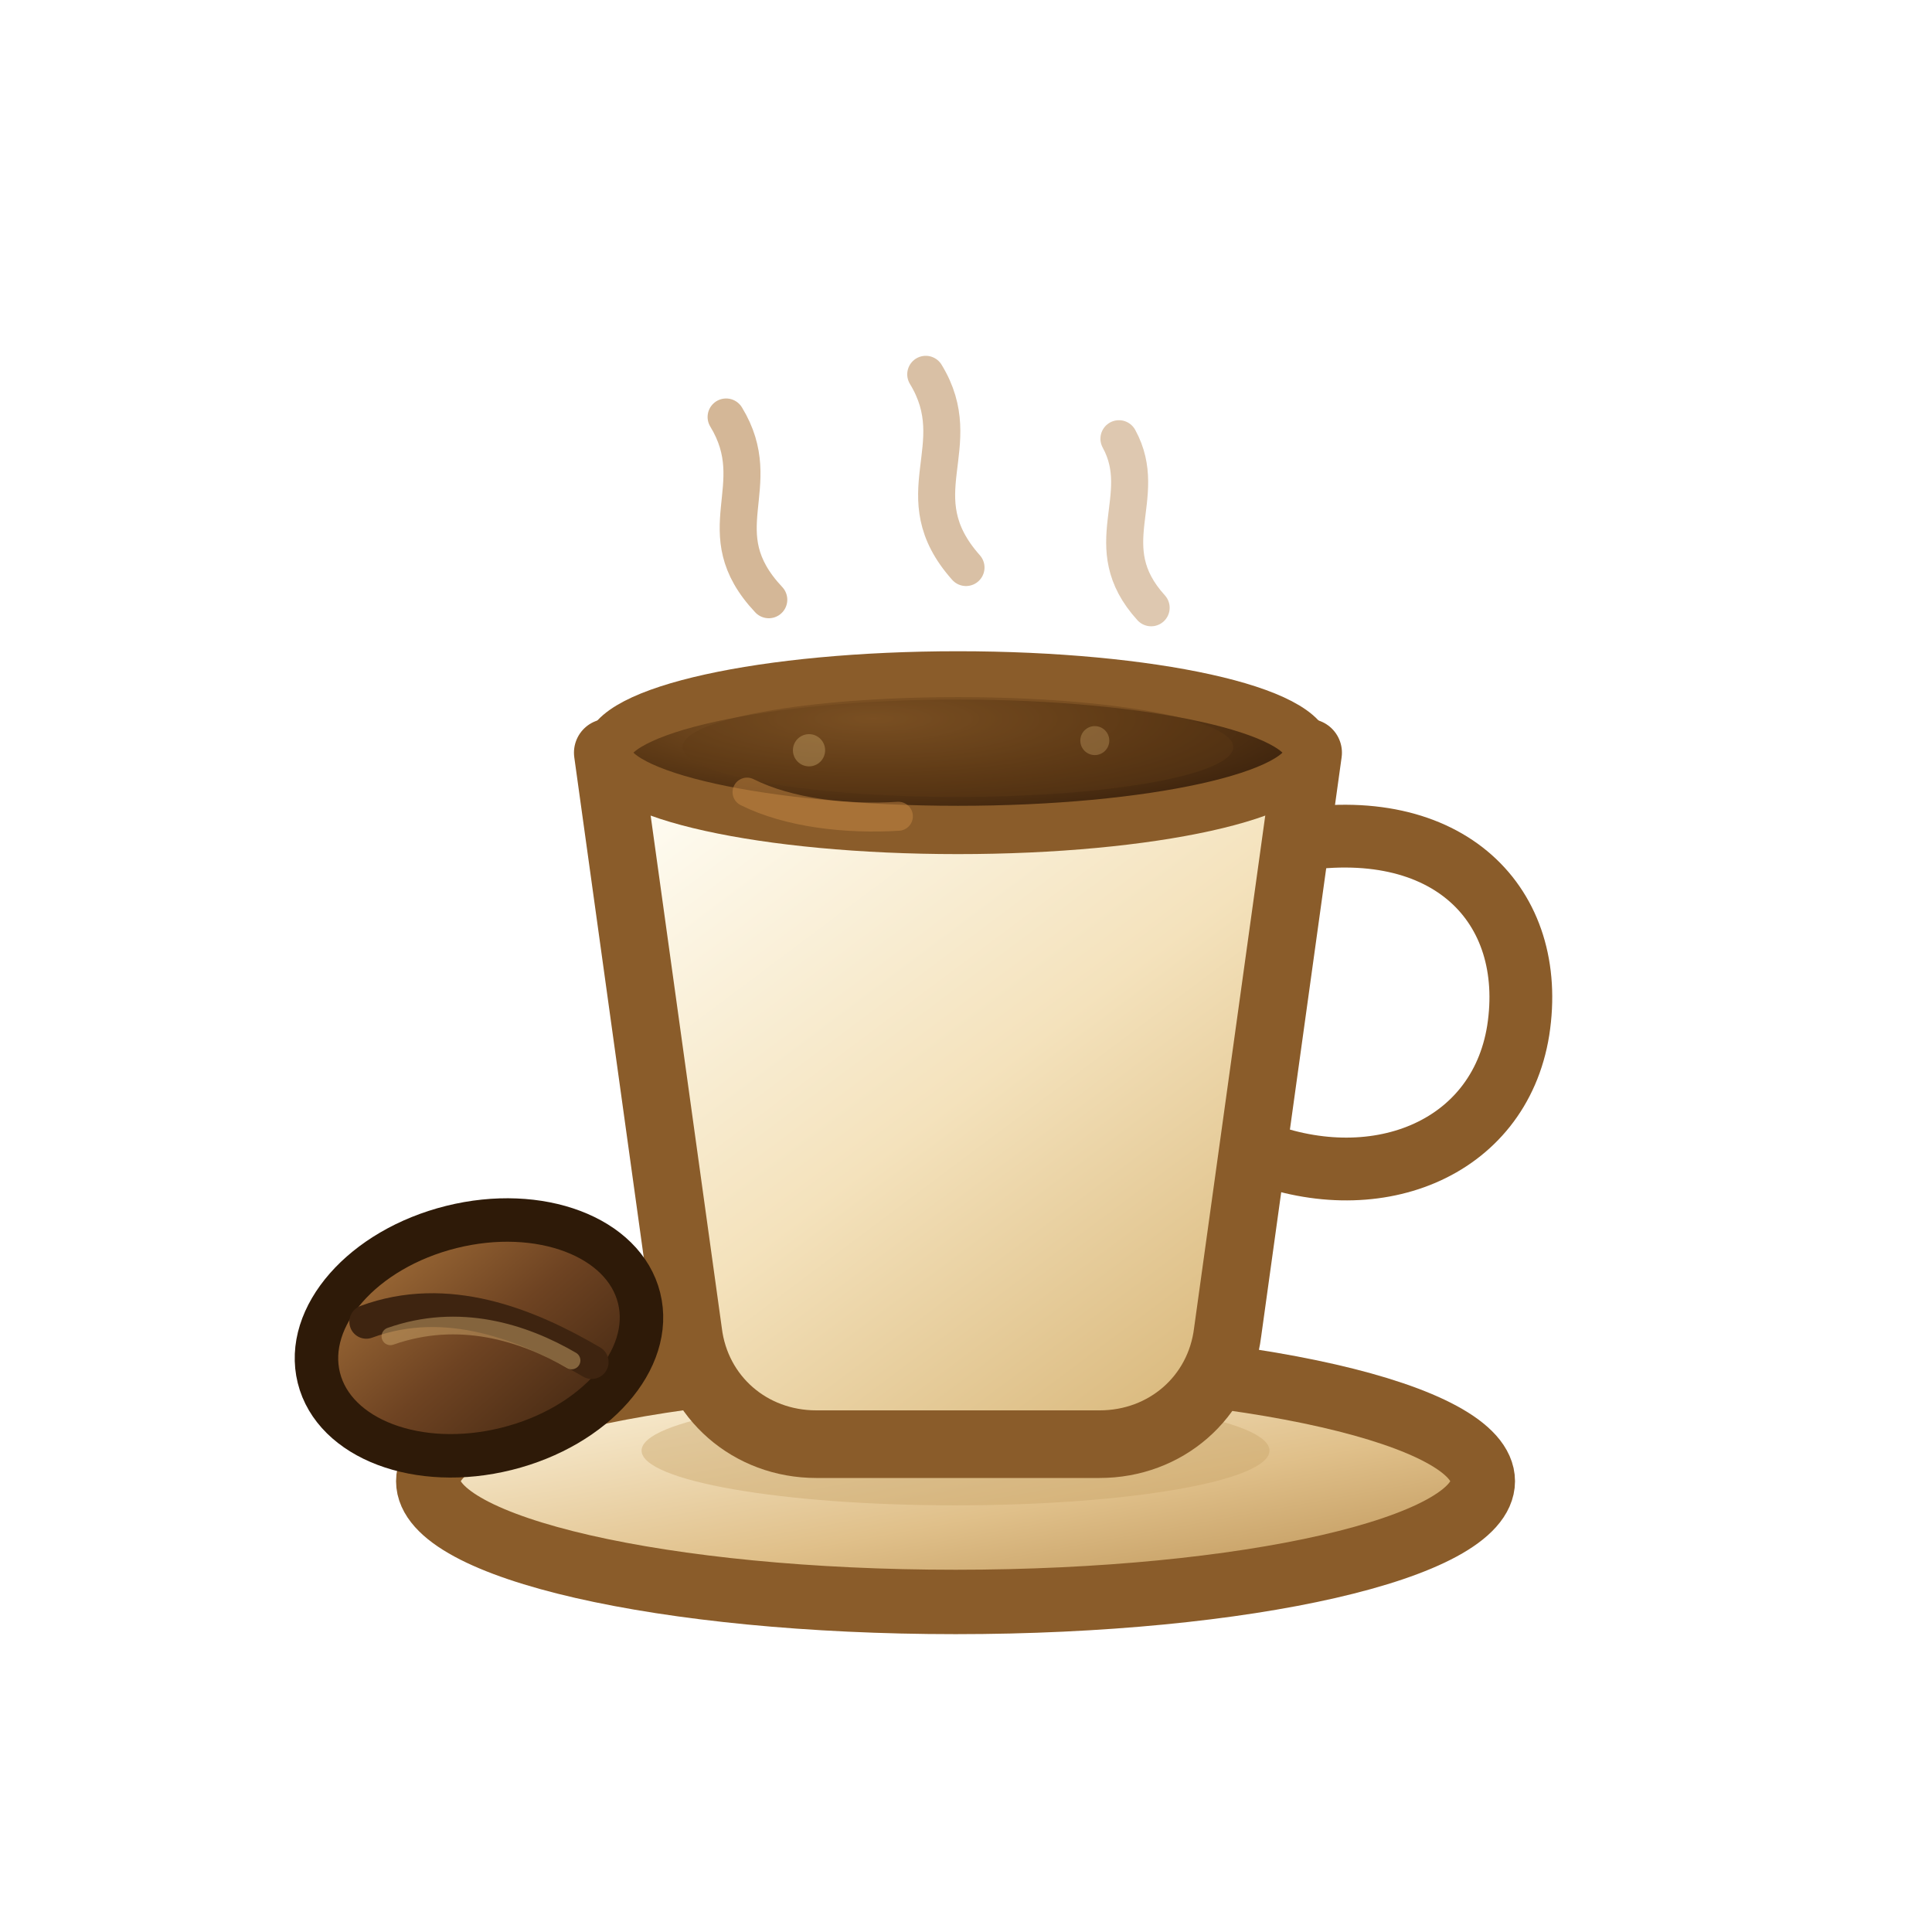
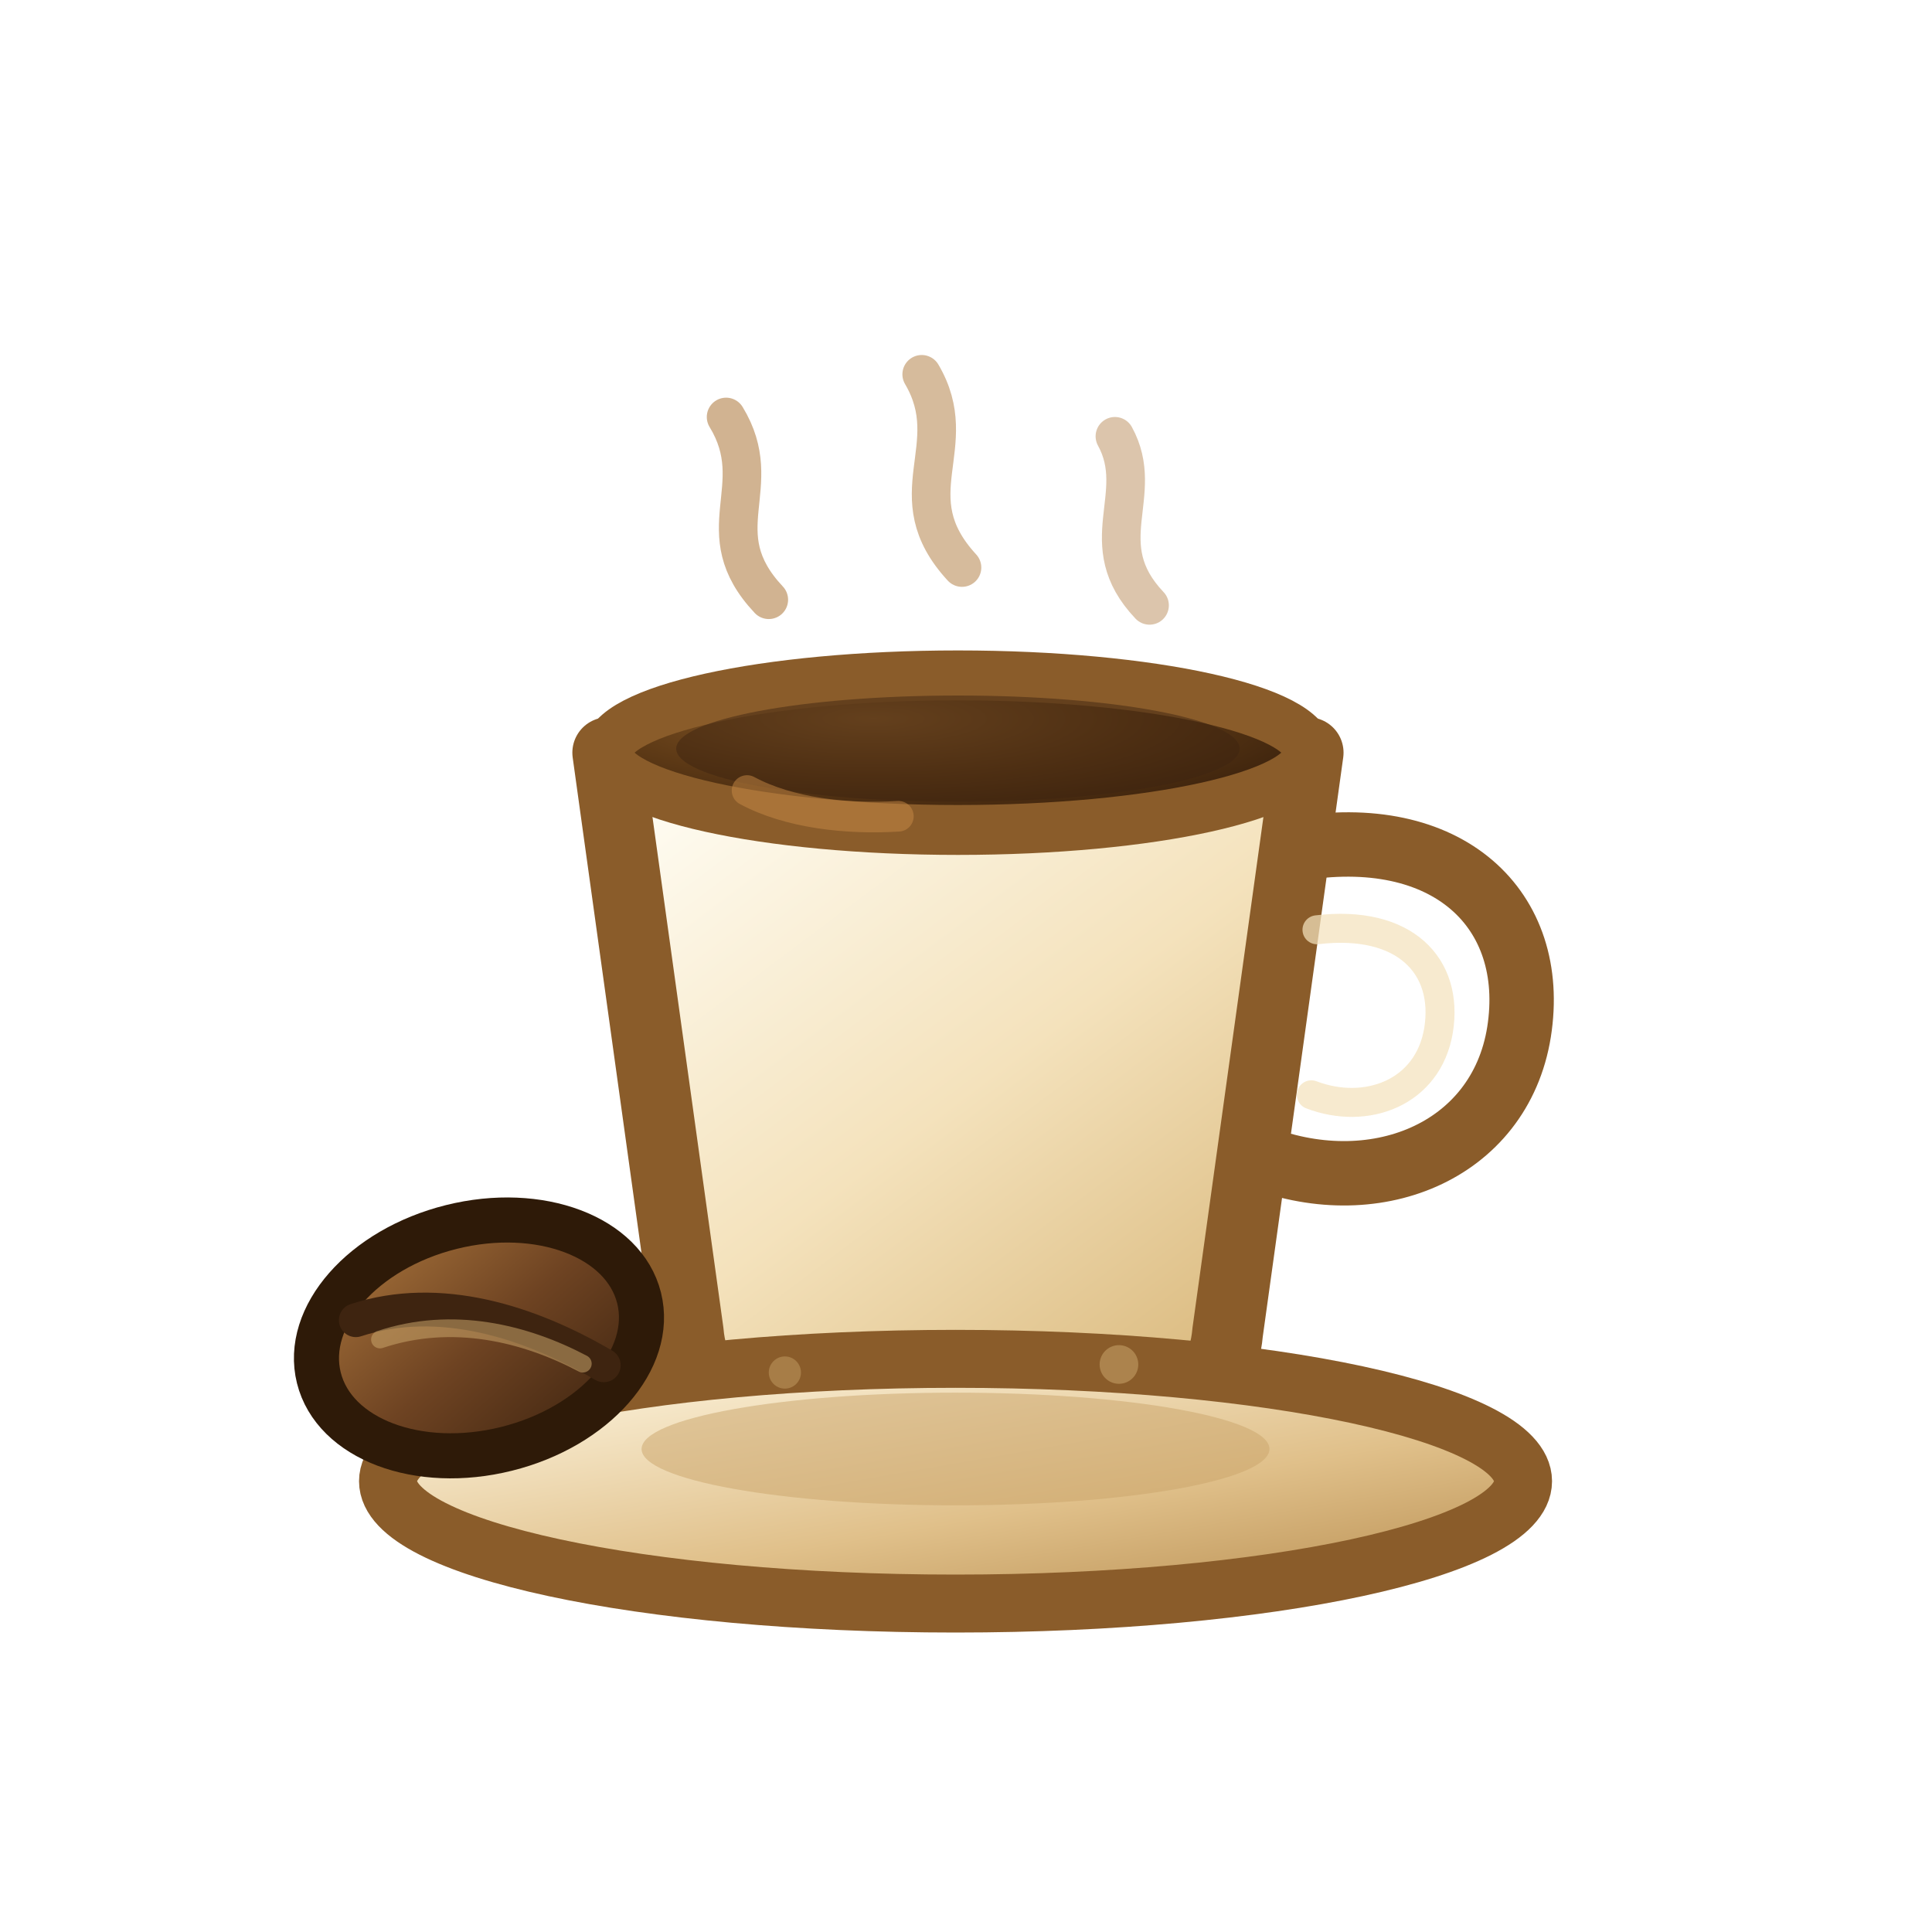
<svg xmlns="http://www.w3.org/2000/svg" viewBox="0 0 24 24" width="24" height="24" stroke-linecap="round" stroke-linejoin="round" role="img" aria-label="咖啡可可">
  <defs>
    <linearGradient id="ccCup" x1="0.12" y1="0" x2="0.88" y2="1">
      <stop offset="0" stop-color="#FFFDF4" />
      <stop offset="0.5" stop-color="#F4E2BC" />
      <stop offset="1" stop-color="#D6B374" />
    </linearGradient>
    <radialGradient id="ccCoffee" cx="0.38" cy="0.28" r="0.84">
      <stop offset="0" stop-color="#8A5C2A" />
      <stop offset="0.45" stop-color="#5E3A16" />
      <stop offset="1" stop-color="#2A1608" />
    </radialGradient>
    <linearGradient id="ccSaucer" x1="0.1" y1="0" x2="0.9" y2="1">
      <stop offset="0" stop-color="#FFF8E4" />
      <stop offset="0.6" stop-color="#E0C08A" />
      <stop offset="1" stop-color="#B98F52" />
    </linearGradient>
    <linearGradient id="ccBean" x1="0.15" y1="0" x2="0.9" y2="1">
      <stop offset="0" stop-color="#A5713A" />
      <stop offset="0.5" stop-color="#6E4322" />
      <stop offset="1" stop-color="#3E2410" />
    </linearGradient>
  </defs>
-   <ellipse cx="11.87" cy="18.4" rx="6.55" ry="1.5" fill="url(#ccSaucer)" stroke="#8A5C2A" stroke-width="0.8" />
-   <ellipse cx="11.87" cy="18.02" rx="3.9" ry="0.68" fill="#C9A46A" stroke="none" opacity="0.42" />
-   <path d="M 16.02 10.45 C 18.0 10.1 19.1 11.25 18.86 12.8 C 18.62 14.3 17.05 14.9 15.55 14.28" fill="none" stroke="#8A5C2A" stroke-width="0.78" />
-   <path d="M 7.55 9.35 L 8.55 16.55 C 8.65 17.36 9.32 17.94 10.14 17.94 L 13.66 17.94 C 14.48 17.94 15.15 17.36 15.25 16.55 L 16.25 9.35 Z" fill="url(#ccCup)" stroke="#8A5C2A" stroke-width="0.84" stroke-linejoin="round" />
-   <ellipse cx="11.9" cy="9.35" rx="4.35" ry="0.96" fill="url(#ccCoffee)" stroke="#8A5C2A" stroke-width="0.6" />
-   <ellipse cx="11.9" cy="9.28" rx="3.42" ry="0.62" fill="#5E3A16" stroke="none" opacity="0.38" />
-   <path d="M 9.28 9.84 C 9.8 10.1 10.52 10.18 11.16 10.14" fill="none" stroke="#C88A46" stroke-width="0.36" opacity="0.48" />
-   <path d="M 9.55 7.45 C 8.75 6.6 9.55 6.05 9.02 5.18" fill="none" stroke="#B07C42" stroke-width="0.46" opacity="0.55" />
-   <path d="M 12.0 7.05 C 11.2 6.15 12.05 5.55 11.5 4.65" fill="none" stroke="#B07C42" stroke-width="0.46" opacity="0.48" />
-   <path d="M 14.3 7.55 C 13.6 6.78 14.3 6.18 13.9 5.45" fill="none" stroke="#B07C42" stroke-width="0.46" opacity="0.42" />
-   <ellipse cx="5.95" cy="16.62" rx="2.05" ry="1.42" transform="rotate(-14 5.95 16.62)" fill="url(#ccBean)" stroke="#2E1A08" stroke-width="0.54" />
-   <path d="M 4.55 16.42 C 5.55 16.05 6.55 16.45 7.35 16.92" fill="none" stroke="#3E2410" stroke-width="0.42" />
-   <path d="M 4.85 16.6 C 5.7 16.3 6.5 16.55 7.1 16.9" fill="none" stroke="#C9A46A" stroke-width="0.22" opacity="0.5" />
-   <circle cx="10.05" cy="9.32" r="0.2" fill="#C9A46A" opacity="0.42" />
-   <circle cx="13.6" cy="9.2" r="0.18" fill="#C9A46A" opacity="0.36" />
+   <path d="M 7.55 9.35 L 8.55 16.55 C 8.62 17.36 9.32 17.94 10.14 17.94 L 13.66 17.94 C 14.48 17.94 15.18 17.36 15.25 16.55 L 16.25 9.35 Z" fill="url(#ccCup)" stroke="#8A5C2A" stroke-width="0.88" stroke-linejoin="round" />
+   <path d="M 16.08 10.55 C 17.99 10.22 19.11 11.3 18.87 12.82 C 18.63 14.32 17.05 14.95 15.58 14.35" fill="none" stroke="#8A5C2A" stroke-width="0.8" />
+   <path d="M 16.36 11.55 C 17.45 11.42 18.0 12.0 17.87 12.8 C 17.74 13.58 16.97 13.86 16.29 13.6" fill="none" stroke="#F4E2BC" stroke-width="0.36" opacity="0.72" />
+   <ellipse cx="11.9" cy="9.35" rx="4.35" ry="0.96" fill="url(#ccCoffee)" stroke="#8A5C2A" stroke-width="0.62" />
+   <ellipse cx="11.9" cy="9.3" rx="3.5" ry="0.66" fill="#3E2410" stroke="none" opacity="0.5" />
+   <path d="M 9.28 9.82 C 9.8 10.1 10.52 10.18 11.16 10.14" fill="none" stroke="#C88A46" stroke-width="0.38" opacity="0.5" />
+   <ellipse cx="11.87" cy="18.4" rx="7.05" ry="1.52" fill="url(#ccSaucer)" stroke="#8A5C2A" stroke-width="0.72" />
+   <ellipse cx="11.87" cy="18.0" rx="3.9" ry="0.7" fill="#C9A46A" stroke="none" opacity="0.5" />
+   <path d="M 9.55 7.45 C 8.75 6.6 9.55 6.05 9.02 5.18" fill="none" stroke="#B07C42" stroke-width="0.48" opacity="0.58" />
+   <path d="M 11.95 7.05 C 11.12 6.15 11.98 5.55 11.45 4.65" fill="none" stroke="#B07C42" stroke-width="0.48" opacity="0.52" />
+   <path d="M 14.28 7.52 C 13.55 6.75 14.25 6.15 13.85 5.42" fill="none" stroke="#B07C42" stroke-width="0.48" opacity="0.44" />
+   <ellipse cx="5.95" cy="16.62" rx="2.05" ry="1.42" transform="rotate(-14 5.95 16.62)" fill="url(#ccBean)" stroke="#2E1A08" stroke-width="0.56" />
+   <path d="M 4.42 16.4 C 5.46 16.06 6.58 16.42 7.5 16.96" fill="none" stroke="#3E2410" stroke-width="0.42" />
+   <path d="M 4.72 16.64 C 5.62 16.34 6.52 16.56 7.24 16.94" fill="none" stroke="#C9A46A" stroke-width="0.22" opacity="0.55" />
+   <circle cx="13.9" cy="16.95" r="0.24" fill="#C9A46A" opacity="0.55" />
+   <circle cx="9.75" cy="17.05" r="0.2" fill="#C9A46A" opacity="0.45" />
</svg>
